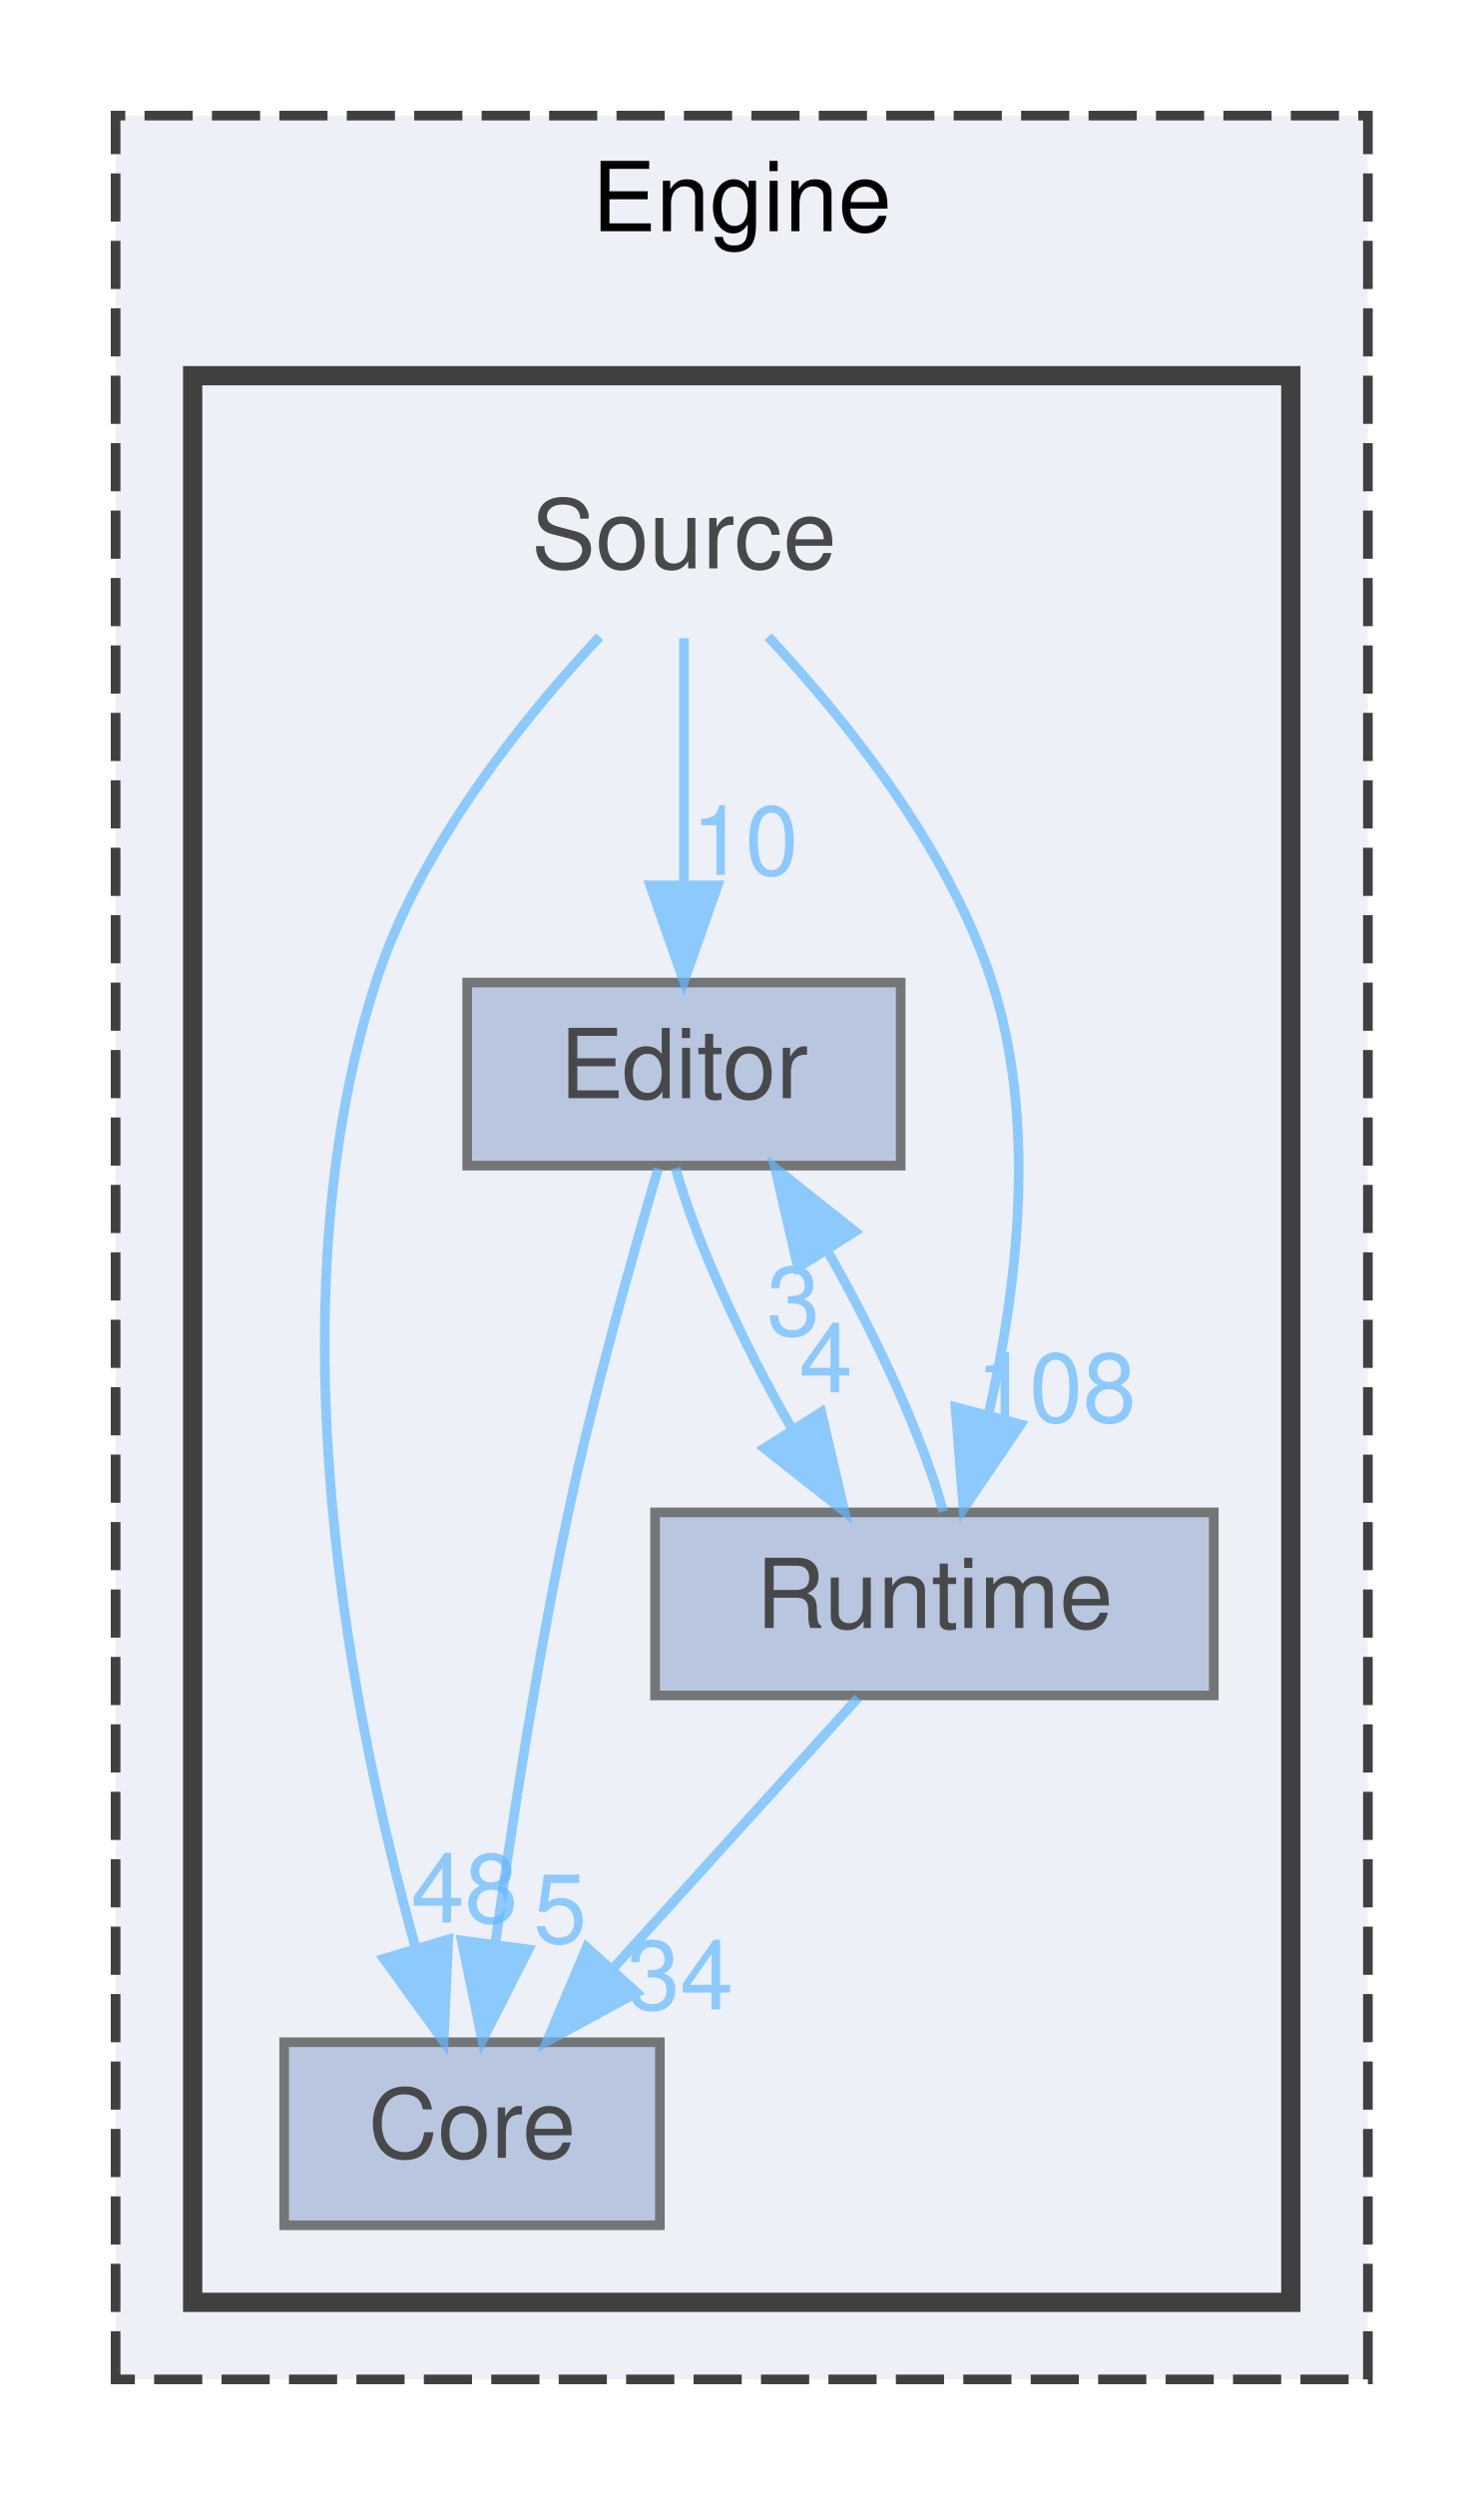
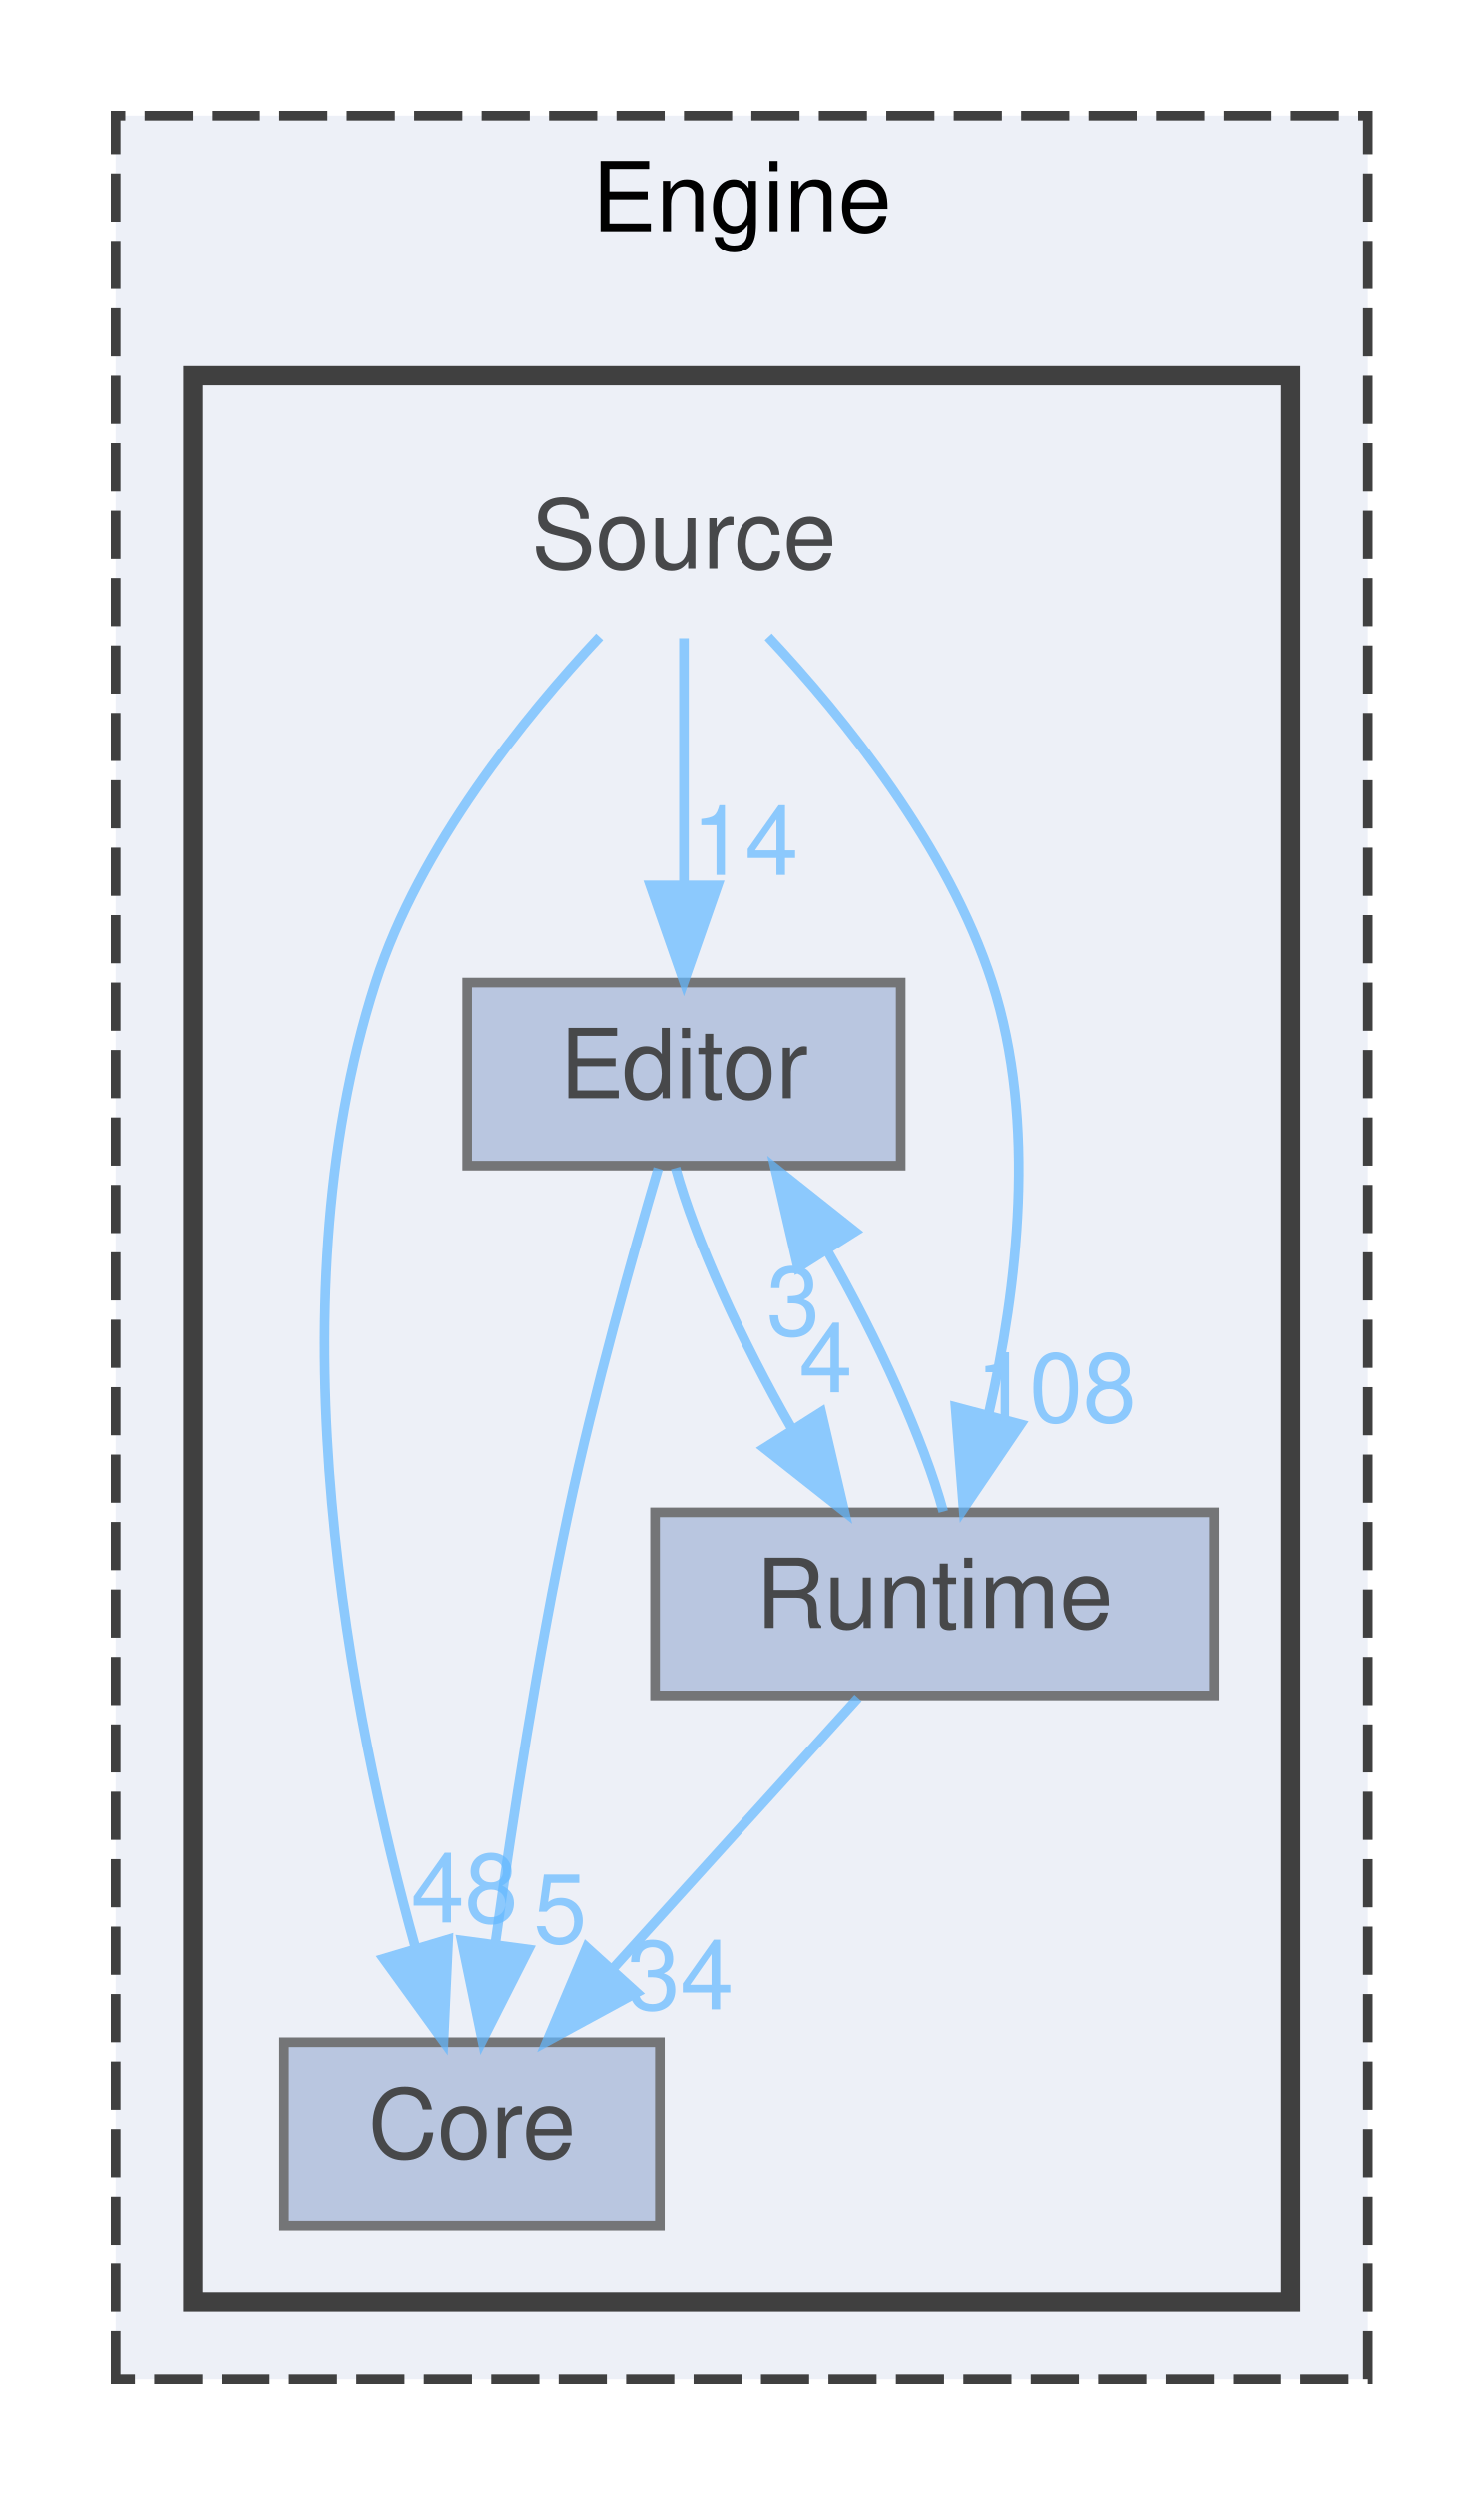
<svg xmlns="http://www.w3.org/2000/svg" xmlns:xlink="http://www.w3.org/1999/xlink" width="154pt" height="259pt" viewBox="0.00 0.00 154.00 259.00">
  <svg id="main" version="1.1" xml:space="preserve">
    <style type="text/css">
.node, .edge {opacity: 0.7;}
.node.selected, .edge.selected {opacity: 1;}
.edge:hover path { stroke: red; }
.edge:hover polygon { stroke: red; fill: red; }
</style>
    <svg id="graph" class="graph">
      <g id="graph0" class="graph" transform="scale(1 1) rotate(0) translate(4 255)">
        <g id="clust1" class="cluster">
          <g id="a_clust1">
            <a xlink:href="dir_0b6ee6e7e9547e675db4add2e5de97da.html" target="_top" xlink:title="Engine">
              <polygon fill="#edf0f7" stroke="#404040" stroke-dasharray="5,2" points="8,-8 8,-243 138,-243 138,-8 8,-8" />
              <text text-anchor="middle" x="73" y="-231" font-family="Helvetica,sans-Serif" font-size="10.00">Engine</text>
            </a>
          </g>
        </g>
        <g id="clust2" class="cluster">
          <g id="a_clust2">
            <a xlink:href="dir_9579d1ecb2c7bf48cbe1049c41745cb4.html" target="_top">
              <polygon fill="#edf0f7" stroke="#404040" stroke-width="2" points="16,-16 16,-216 130,-216 130,-16 16,-16" />
            </a>
          </g>
        </g>
        <g id="node1" class="node">
          <text text-anchor="middle" x="67" y="-196" font-family="Helvetica,sans-Serif" font-size="10.00">Source</text>
        </g>
        <g id="node2" class="node">
          <g id="a_node2">
            <a xlink:href="dir_580d866cebc144d44931193ef5e2059b.html" target="_top" xlink:title="Core">
              <polygon fill="#a2b4d6" stroke="#404040" points="64.5,-43 25.5,-43 25.5,-24 64.5,-24 64.5,-43" />
              <text text-anchor="middle" x="45" y="-31" font-family="Helvetica,sans-Serif" font-size="10.00">Core</text>
            </a>
          </g>
        </g>
        <g id="edge1" class="edge">
          <g id="a_edge1">
-             <a xlink:href="dir_000030_000002.html" target="_top">
+             <a xlink:href="dir_000032_000003.html" target="_top">
              <path fill="none" stroke="#63b8ff" d="M58.25,-188.9C50.44,-180.56 39.55,-167.13 35,-153 24.01,-118.9 32.51,-76.59 39.13,-52.86" />
              <polygon fill="#63b8ff" stroke="#63b8ff" points="42.54,-53.67 42.05,-43.09 35.84,-51.67 42.54,-53.67" />
            </a>
          </g>
          <g id="a_edge1-headlabel">
-             <a xlink:href="dir_000030_000002.html" target="_top" xlink:title="48">
+             <a xlink:href="dir_000032_000003.html" target="_top" xlink:title="48">
              <text text-anchor="middle" x="44.23" y="-55.43" font-family="Helvetica,sans-Serif" font-size="10.00" fill="#63b8ff">48</text>
            </a>
          </g>
        </g>
        <g id="node3" class="node">
          <g id="a_node3">
            <a xlink:href="dir_c6cb6fb3292d721ac39edcf45c3f2a55.html" target="_top" xlink:title="Editor">
              <polygon fill="#a2b4d6" stroke="#404040" points="89.5,-153 44.5,-153 44.5,-134 89.5,-134 89.5,-153" />
              <text text-anchor="middle" x="67" y="-141" font-family="Helvetica,sans-Serif" font-size="10.00">Editor</text>
            </a>
          </g>
        </g>
        <g id="edge3" class="edge">
          <g id="a_edge3">
-             <a xlink:href="dir_000030_000007.html" target="_top">
+             <a xlink:href="dir_000032_000009.html" target="_top">
              <path fill="none" stroke="#63b8ff" d="M67,-188.75C67,-181.8 67,-171.85 67,-163.13" />
              <polygon fill="#63b8ff" stroke="#63b8ff" points="70.5,-163.09 67,-153.09 63.5,-163.09 70.5,-163.09" />
            </a>
          </g>
          <g id="a_edge3-headlabel">
-             <a xlink:href="dir_000030_000007.html" target="_top" xlink:title="10">
-               <text text-anchor="middle" x="73.34" y="-164.18" font-family="Helvetica,sans-Serif" font-size="10.00" fill="#63b8ff">10</text>
+             <a xlink:href="dir_000032_000009.html" target="_top" xlink:title="14">
+               <text text-anchor="middle" x="73.34" y="-164.18" font-family="Helvetica,sans-Serif" font-size="10.00" fill="#63b8ff">14</text>
            </a>
          </g>
        </g>
        <g id="node4" class="node">
          <g id="a_node4">
            <a xlink:href="dir_9f04efef762572853abdf73f62bebfcc.html" target="_top" xlink:title="Runtime">
              <polygon fill="#a2b4d6" stroke="#404040" points="122,-98 64,-98 64,-79 122,-79 122,-98" />
              <text text-anchor="middle" x="93" y="-86" font-family="Helvetica,sans-Serif" font-size="10.00">Runtime</text>
            </a>
          </g>
        </g>
        <g id="edge2" class="edge">
          <g id="a_edge2">
-             <a xlink:href="dir_000030_000028.html" target="_top">
+             <a xlink:href="dir_000032_000030.html" target="_top">
              <path fill="none" stroke="#63b8ff" d="M75.75,-188.9C83.56,-180.56 94.45,-167.13 99,-153 103.68,-138.49 101.59,-121.22 98.66,-108.36" />
              <polygon fill="#63b8ff" stroke="#63b8ff" points="101.96,-107.14 96.02,-98.37 95.19,-108.93 101.96,-107.14" />
            </a>
          </g>
          <g id="a_edge2-headlabel">
-             <a xlink:href="dir_000030_000028.html" target="_top" xlink:title="108">
+             <a xlink:href="dir_000032_000030.html" target="_top" xlink:title="108">
              <text text-anchor="middle" x="105.62" y="-107.39" font-family="Helvetica,sans-Serif" font-size="10.00" fill="#63b8ff">108</text>
            </a>
          </g>
        </g>
        <g id="edge4" class="edge">
          <g id="a_edge4">
-             <a xlink:href="dir_000007_000002.html" target="_top">
+             <a xlink:href="dir_000009_000003.html" target="_top">
              <path fill="none" stroke="#63b8ff" d="M64.33,-133.7C61.69,-124.77 57.67,-110.52 55,-98 51.83,-83.12 49.2,-66.09 47.44,-53.41" />
              <polygon fill="#63b8ff" stroke="#63b8ff" points="50.86,-52.63 46.07,-43.18 43.93,-53.56 50.86,-52.63" />
            </a>
          </g>
          <g id="a_edge4-headlabel">
-             <a xlink:href="dir_000007_000002.html" target="_top" xlink:title="5">
+             <a xlink:href="dir_000009_000003.html" target="_top" xlink:title="5">
              <text text-anchor="middle" x="54.15" y="-53.31" font-family="Helvetica,sans-Serif" font-size="10.00" fill="#63b8ff">5</text>
            </a>
          </g>
        </g>
        <g id="edge5" class="edge">
          <g id="a_edge5">
-             <a xlink:href="dir_000007_000028.html" target="_top">
+             <a xlink:href="dir_000009_000030.html" target="_top">
              <path fill="none" stroke="#63b8ff" d="M66.13,-133.75C68.15,-126.42 72.99,-115.73 78.2,-106.7" />
              <polygon fill="#63b8ff" stroke="#63b8ff" points="81.26,-108.41 83.66,-98.09 75.34,-104.66 81.26,-108.41" />
            </a>
          </g>
          <g id="a_edge5-headlabel">
-             <a xlink:href="dir_000007_000028.html" target="_top" xlink:title="4">
+             <a xlink:href="dir_000009_000030.html" target="_top" xlink:title="4">
              <text text-anchor="middle" x="81.73" y="-110.46" font-family="Helvetica,sans-Serif" font-size="10.00" fill="#63b8ff">4</text>
            </a>
          </g>
        </g>
        <g id="edge6" class="edge">
          <g id="a_edge6">
-             <a xlink:href="dir_000028_000002.html" target="_top">
+             <a xlink:href="dir_000030_000003.html" target="_top">
              <path fill="none" stroke="#63b8ff" d="M85.07,-78.75C78.15,-71.11 67.93,-59.82 59.55,-50.56" />
              <polygon fill="#63b8ff" stroke="#63b8ff" points="62.09,-48.15 52.78,-43.09 56.9,-52.85 62.09,-48.15" />
            </a>
          </g>
          <g id="a_edge6-headlabel">
-             <a xlink:href="dir_000028_000002.html" target="_top" xlink:title="34">
+             <a xlink:href="dir_000030_000003.html" target="_top" xlink:title="34">
              <text text-anchor="middle" x="66.6" y="-46.41" font-family="Helvetica,sans-Serif" font-size="10.00" fill="#63b8ff">34</text>
            </a>
          </g>
        </g>
        <g id="edge7" class="edge">
          <g id="a_edge7">
-             <a xlink:href="dir_000028_000007.html" target="_top">
+             <a xlink:href="dir_000030_000009.html" target="_top">
              <path fill="none" stroke="#63b8ff" d="M93.92,-98.09C91.94,-105.37 87.12,-116.04 81.92,-125.1" />
              <polygon fill="#63b8ff" stroke="#63b8ff" points="78.84,-123.42 76.46,-133.75 84.76,-127.16 78.84,-123.42" />
            </a>
          </g>
          <g id="a_edge7-headlabel">
-             <a xlink:href="dir_000028_000007.html" target="_top" xlink:title="3">
+             <a xlink:href="dir_000030_000009.html" target="_top" xlink:title="3">
              <text text-anchor="middle" x="78.36" y="-116.37" font-family="Helvetica,sans-Serif" font-size="10.00" fill="#63b8ff">3</text>
            </a>
          </g>
        </g>
      </g>
    </svg>
  </svg>
  <style type="text/css">

[data-mouse-over-selected='false'] { opacity: 0.7; }
[data-mouse-over-selected='true']  { opacity: 1.0; }

</style>
</svg>
